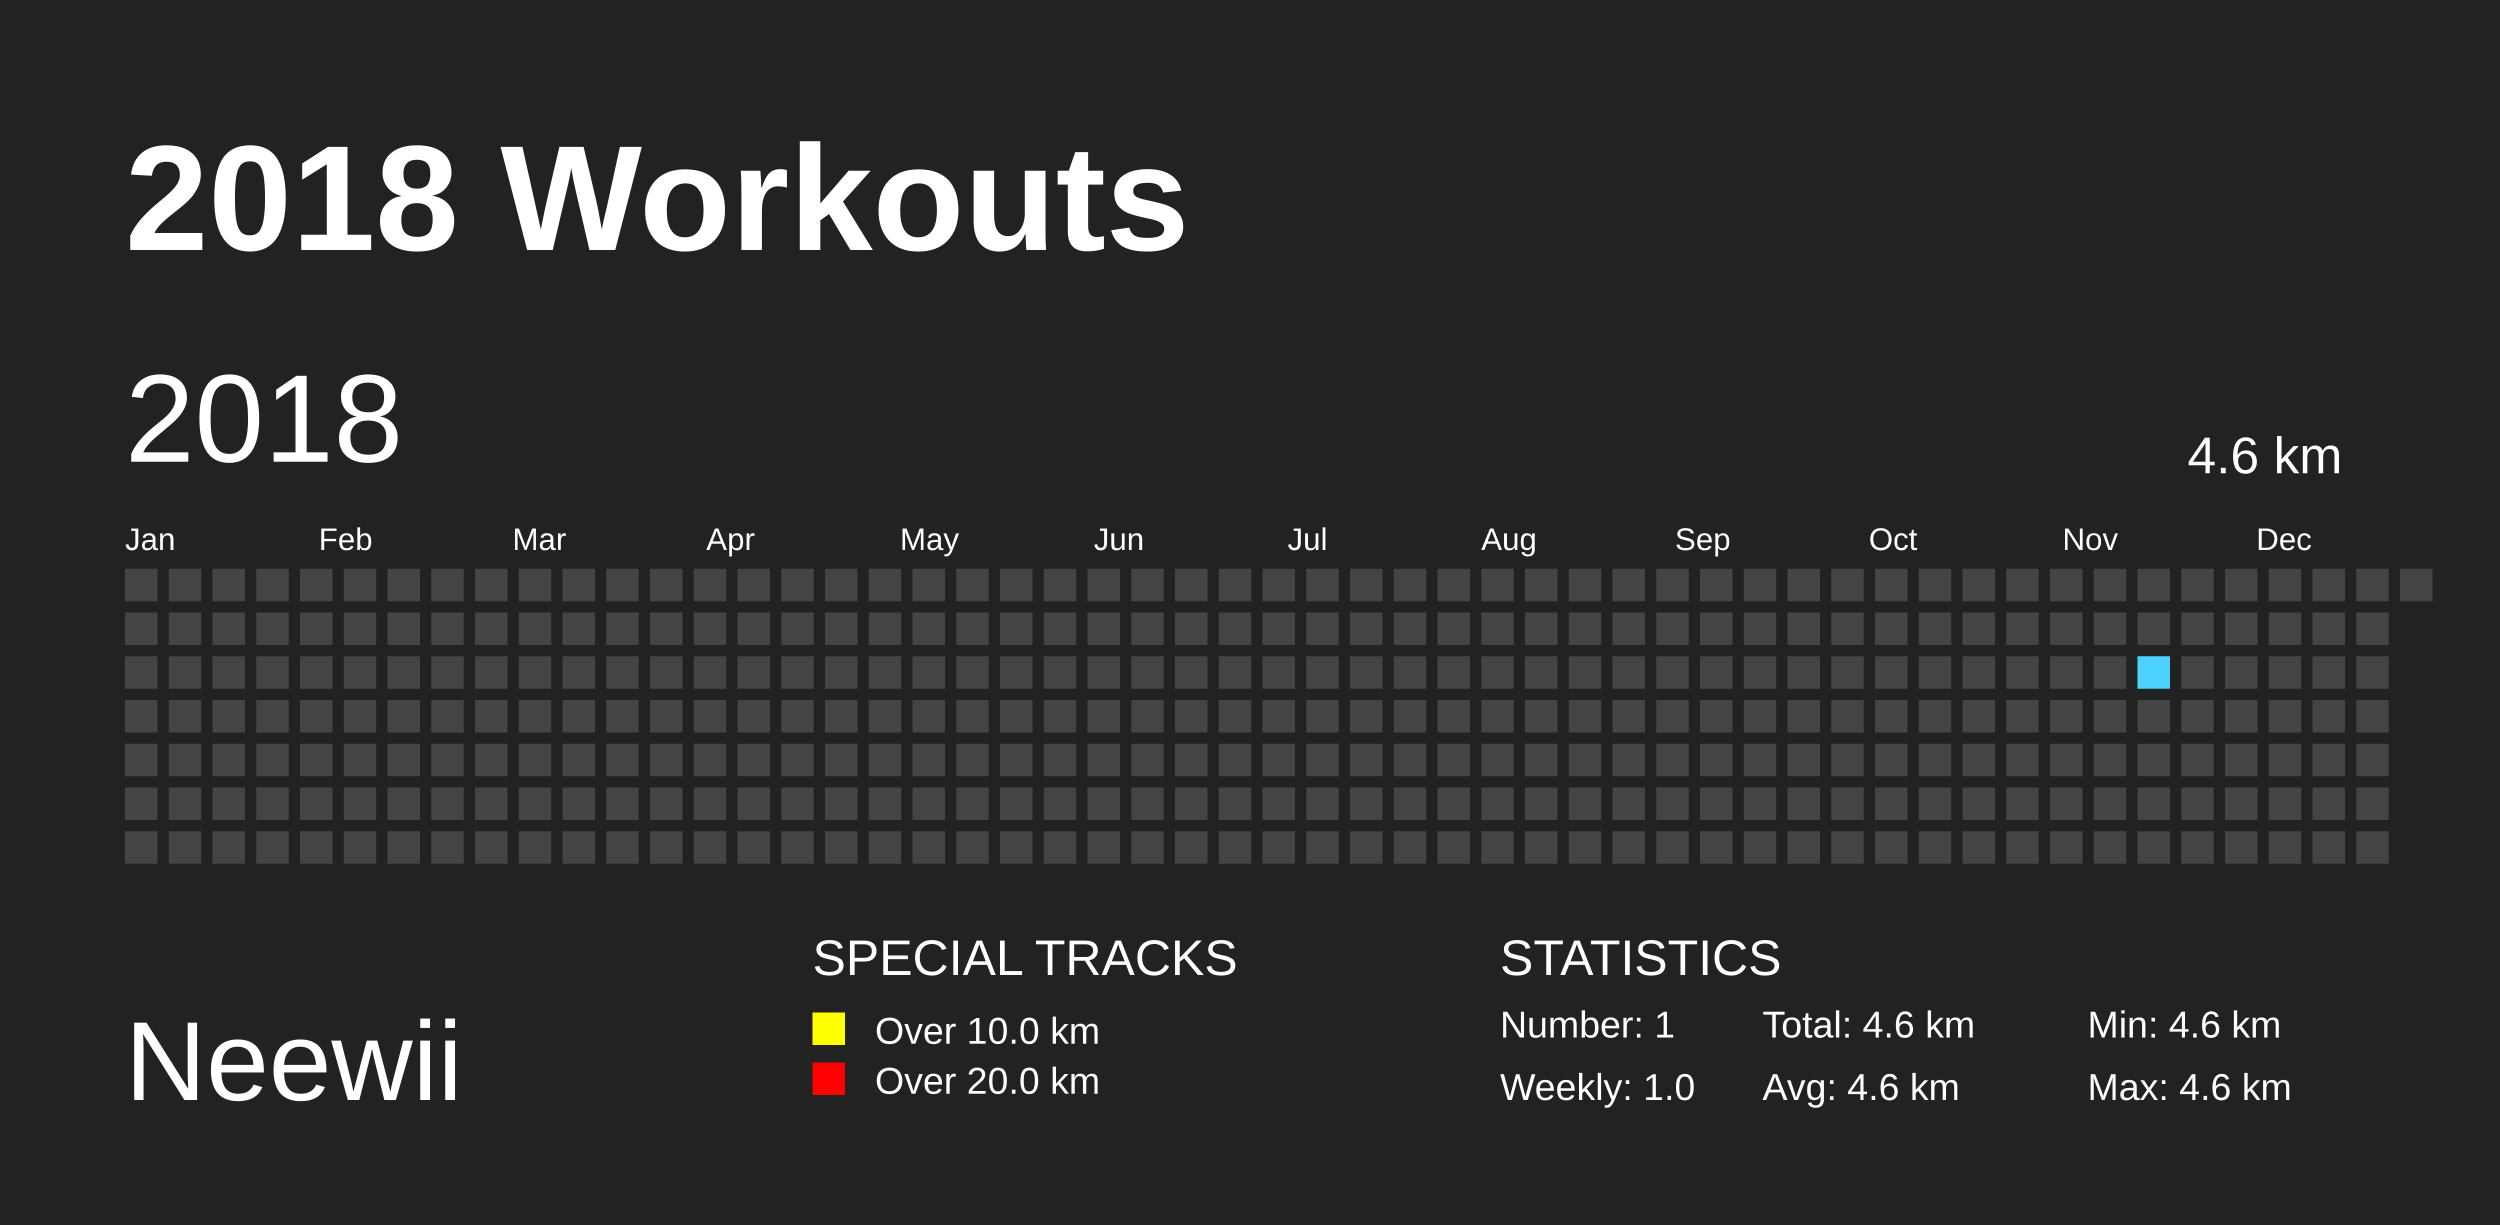
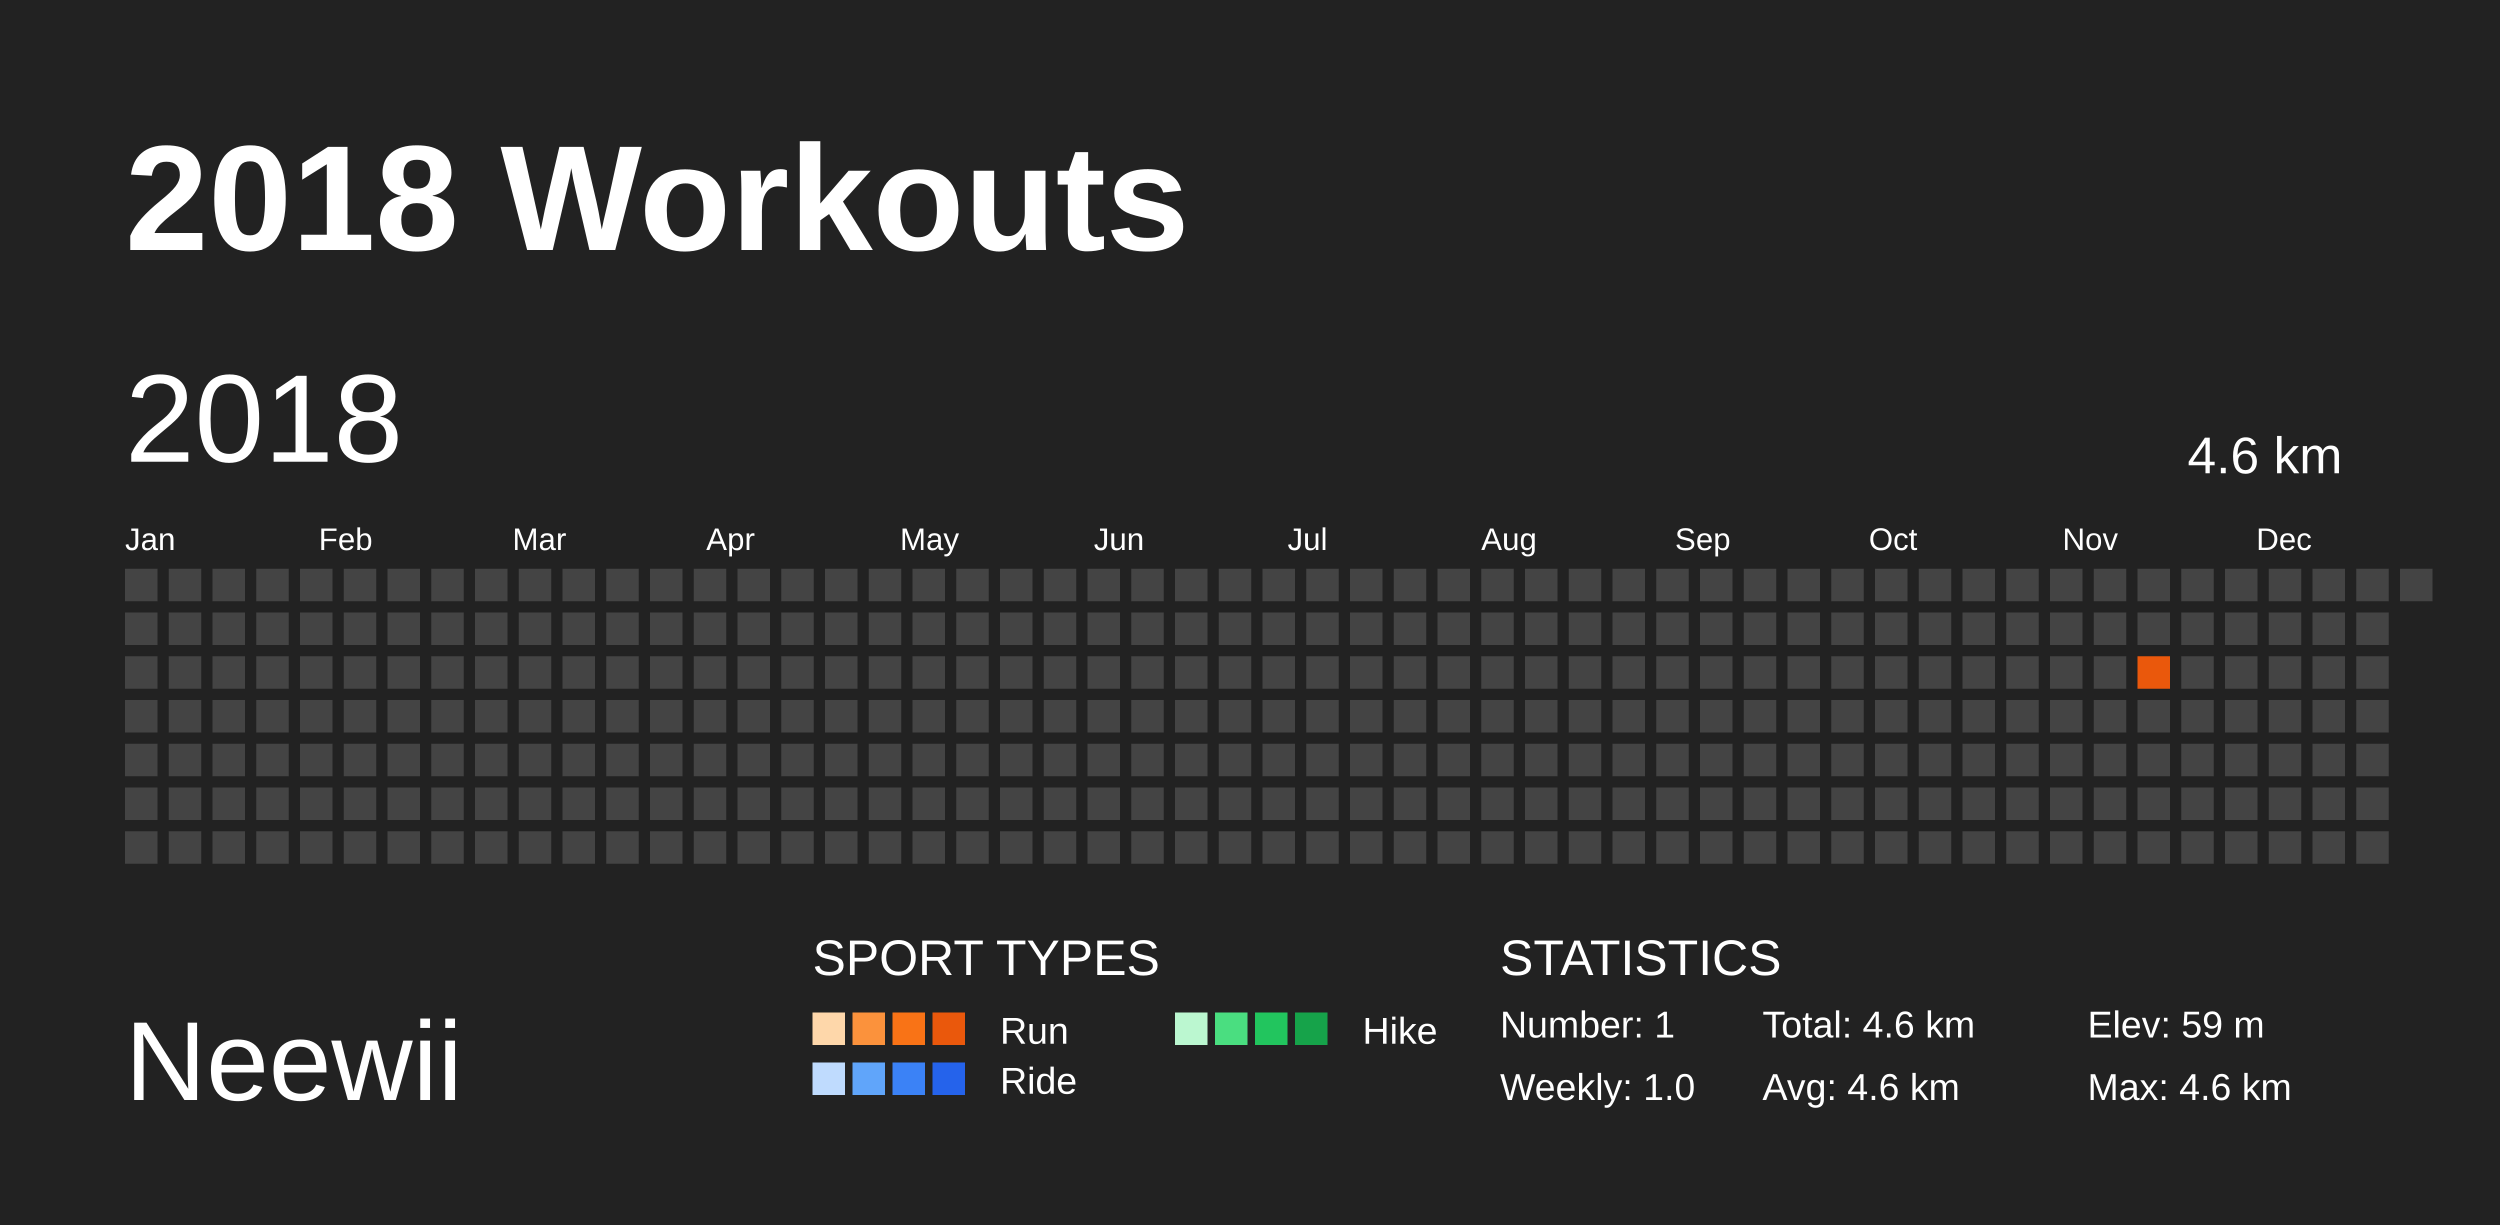
<svg xmlns="http://www.w3.org/2000/svg" baseProfile="full" height="98mm" version="1.1" viewBox="0,0,200,98" width="200mm">
  <defs />
  <rect fill="#222222" height="98" width="200" x="0" y="0" />
  <text fill="#FFFFFF" style="font-size:12px; font-family:Arial; font-weight:bold;" x="10" y="20">2018 Workouts</text>
  <text fill="#FFFFFF" style="font-size:9px; font-family:Arial" x="10" y="88">Neewii</text>
-   <text fill="#FFFFFF" style="font-size:4px; font-family:Arial" x="65" y="78">SPECIAL TRACKS</text>
-   <rect fill="yellow" height="2.6" width="2.6" x="65" y="81" />
-   <text fill="#FFFFFF" style="font-size:3px; font-family:Arial" x="70" y="83.5">Over 10.0 km</text>
-   <rect fill="red" height="2.6" width="2.6" x="65" y="85" />
-   <text fill="#FFFFFF" style="font-size:3px; font-family:Arial" x="70" y="87.5">Over 20.0 km</text>
+   <text fill="#FFFFFF" style="font-size:4px; font-family:Arial" x="65" y="78">SPORT TYPES</text>
+   <rect fill="#fed7aa" height="2.6" width="2.6" x="65.0" y="81" />
+   <rect fill="#fb923c" height="2.6" width="2.6" x="68.2" y="81" />
+   <rect fill="#f97316" height="2.6" width="2.6" x="71.4" y="81" />
+   <rect fill="#ea580c" height="2.6" width="2.6" x="74.6" y="81" />
+   <text fill="#FFFFFF" style="font-size:3px; font-family:Arial" x="80" y="83.5">Run</text>
+   <rect fill="#bbf7d0" height="2.6" width="2.6" x="94.0" y="81" />
+   <rect fill="#4ade80" height="2.6" width="2.6" x="97.2" y="81" />
+   <rect fill="#22c55e" height="2.6" width="2.6" x="100.4" y="81" />
+   <rect fill="#16a34a" height="2.6" width="2.6" x="103.6" y="81" />
+   <text fill="#FFFFFF" style="font-size:3px; font-family:Arial" x="109" y="83.5">Hike</text>
+   <rect fill="#bfdbfe" height="2.6" width="2.6" x="65.0" y="85" />
+   <rect fill="#60a5fa" height="2.6" width="2.6" x="68.2" y="85" />
+   <rect fill="#3b82f6" height="2.6" width="2.6" x="71.4" y="85" />
+   <rect fill="#2563eb" height="2.6" width="2.6" x="74.6" y="85" />
+   <text fill="#FFFFFF" style="font-size:3px; font-family:Arial" x="80" y="87.5">Ride</text>
  <text fill="#FFFFFF" style="font-size:4px; font-family:Arial" x="120" y="78">STATISTICS</text>
  <text fill="#FFFFFF" style="font-size:3px; font-family:Arial" x="120" y="83">Number: 1</text>
  <text fill="#FFFFFF" style="font-size:3px; font-family:Arial" x="120" y="88">Weekly: 1.0</text>
  <text fill="#FFFFFF" style="font-size:3px; font-family:Arial" x="141" y="83">Total: 4.6 km</text>
  <text fill="#FFFFFF" style="font-size:3px; font-family:Arial" x="141" y="88">Avg: 4.6 km</text>
-   <text fill="#FFFFFF" style="font-size:3px; font-family:Arial" x="167" y="83">Min: 4.6 km</text>
+   <text fill="#FFFFFF" style="font-size:3px; font-family:Arial" x="167" y="83">Elev: 59 m</text>
  <text fill="#FFFFFF" style="font-size:3px; font-family:Arial" x="167" y="88">Max: 4.6 km</text>
  <text dominant-baseline="hanging" fill="#FFFFFF" style="font-size:10.0px; font-family:Arial;" x="10" y="30">2018</text>
  <text dominant-baseline="hanging" fill="#FFFFFF" style="font-size:4.125px; font-family:Arial;" x="175" y="35">4.6 km</text>
  <text fill="#FFFFFF" style="font-size:2.5px; font-family:Arial" x="10.0" y="44">Jan</text>
  <text fill="#FFFFFF" style="font-size:2.5px; font-family:Arial" x="25.5" y="44">Feb</text>
  <text fill="#FFFFFF" style="font-size:2.5px; font-family:Arial" x="41.0" y="44">Mar</text>
  <text fill="#FFFFFF" style="font-size:2.5px; font-family:Arial" x="56.5" y="44">Apr</text>
  <text fill="#FFFFFF" style="font-size:2.5px; font-family:Arial" x="72.0" y="44">May</text>
  <text fill="#FFFFFF" style="font-size:2.5px; font-family:Arial" x="87.5" y="44">Jun</text>
  <text fill="#FFFFFF" style="font-size:2.5px; font-family:Arial" x="103.0" y="44">Jul</text>
  <text fill="#FFFFFF" style="font-size:2.5px; font-family:Arial" x="118.5" y="44">Aug</text>
  <text fill="#FFFFFF" style="font-size:2.5px; font-family:Arial" x="134.0" y="44">Sep</text>
  <text fill="#FFFFFF" style="font-size:2.5px; font-family:Arial" x="149.5" y="44">Oct</text>
  <text fill="#FFFFFF" style="font-size:2.5px; font-family:Arial" x="165.0" y="44">Nov</text>
  <text fill="#FFFFFF" style="font-size:2.5px; font-family:Arial" x="180.5" y="44">Dec</text>
  <rect fill="#444444" height="2.6" width="2.6" x="10.0" y="45.5" />
  <rect fill="#444444" height="2.6" width="2.6" x="10.0" y="49.0" />
  <rect fill="#444444" height="2.6" width="2.6" x="10.0" y="52.5" />
  <rect fill="#444444" height="2.6" width="2.6" x="10.0" y="56.0" />
  <rect fill="#444444" height="2.6" width="2.6" x="10.0" y="59.5" />
  <rect fill="#444444" height="2.6" width="2.6" x="10.0" y="63.0" />
  <rect fill="#444444" height="2.6" width="2.6" x="10.0" y="66.5" />
  <rect fill="#444444" height="2.6" width="2.6" x="13.5" y="45.5" />
  <rect fill="#444444" height="2.6" width="2.6" x="13.5" y="49.0" />
  <rect fill="#444444" height="2.6" width="2.6" x="13.5" y="52.5" />
  <rect fill="#444444" height="2.6" width="2.6" x="13.5" y="56.0" />
  <rect fill="#444444" height="2.6" width="2.6" x="13.5" y="59.5" />
  <rect fill="#444444" height="2.6" width="2.6" x="13.5" y="63.0" />
  <rect fill="#444444" height="2.6" width="2.6" x="13.5" y="66.5" />
  <rect fill="#444444" height="2.6" width="2.6" x="17.0" y="45.5" />
  <rect fill="#444444" height="2.6" width="2.6" x="17.0" y="49.0" />
  <rect fill="#444444" height="2.6" width="2.6" x="17.0" y="52.5" />
  <rect fill="#444444" height="2.6" width="2.6" x="17.0" y="56.0" />
  <rect fill="#444444" height="2.6" width="2.6" x="17.0" y="59.5" />
  <rect fill="#444444" height="2.6" width="2.6" x="17.0" y="63.0" />
  <rect fill="#444444" height="2.6" width="2.6" x="17.0" y="66.5" />
  <rect fill="#444444" height="2.6" width="2.6" x="20.5" y="45.5" />
  <rect fill="#444444" height="2.6" width="2.6" x="20.5" y="49.0" />
  <rect fill="#444444" height="2.6" width="2.6" x="20.5" y="52.5" />
  <rect fill="#444444" height="2.6" width="2.6" x="20.5" y="56.0" />
  <rect fill="#444444" height="2.6" width="2.6" x="20.5" y="59.5" />
  <rect fill="#444444" height="2.6" width="2.6" x="20.5" y="63.0" />
  <rect fill="#444444" height="2.6" width="2.6" x="20.5" y="66.5" />
  <rect fill="#444444" height="2.6" width="2.6" x="24.0" y="45.5" />
  <rect fill="#444444" height="2.6" width="2.6" x="24.0" y="49.0" />
  <rect fill="#444444" height="2.6" width="2.6" x="24.0" y="52.5" />
  <rect fill="#444444" height="2.6" width="2.6" x="24.0" y="56.0" />
  <rect fill="#444444" height="2.6" width="2.6" x="24.0" y="59.5" />
  <rect fill="#444444" height="2.6" width="2.6" x="24.0" y="63.0" />
  <rect fill="#444444" height="2.6" width="2.6" x="24.0" y="66.5" />
  <rect fill="#444444" height="2.6" width="2.6" x="27.5" y="45.5" />
  <rect fill="#444444" height="2.6" width="2.6" x="27.5" y="49.0" />
  <rect fill="#444444" height="2.6" width="2.6" x="27.5" y="52.5" />
  <rect fill="#444444" height="2.6" width="2.6" x="27.5" y="56.0" />
  <rect fill="#444444" height="2.6" width="2.6" x="27.5" y="59.5" />
  <rect fill="#444444" height="2.6" width="2.6" x="27.5" y="63.0" />
  <rect fill="#444444" height="2.6" width="2.6" x="27.5" y="66.5" />
  <rect fill="#444444" height="2.6" width="2.6" x="31.0" y="45.5" />
  <rect fill="#444444" height="2.6" width="2.6" x="31.0" y="49.0" />
  <rect fill="#444444" height="2.6" width="2.6" x="31.0" y="52.5" />
  <rect fill="#444444" height="2.6" width="2.6" x="31.0" y="56.0" />
  <rect fill="#444444" height="2.6" width="2.6" x="31.0" y="59.5" />
  <rect fill="#444444" height="2.6" width="2.6" x="31.0" y="63.0" />
  <rect fill="#444444" height="2.6" width="2.6" x="31.0" y="66.5" />
  <rect fill="#444444" height="2.6" width="2.6" x="34.5" y="45.5" />
  <rect fill="#444444" height="2.6" width="2.6" x="34.5" y="49.0" />
  <rect fill="#444444" height="2.6" width="2.6" x="34.5" y="52.5" />
  <rect fill="#444444" height="2.6" width="2.6" x="34.5" y="56.0" />
  <rect fill="#444444" height="2.6" width="2.6" x="34.5" y="59.5" />
  <rect fill="#444444" height="2.6" width="2.6" x="34.5" y="63.0" />
  <rect fill="#444444" height="2.6" width="2.6" x="34.5" y="66.5" />
  <rect fill="#444444" height="2.6" width="2.6" x="38.0" y="45.5" />
  <rect fill="#444444" height="2.6" width="2.6" x="38.0" y="49.0" />
  <rect fill="#444444" height="2.6" width="2.6" x="38.0" y="52.5" />
  <rect fill="#444444" height="2.6" width="2.6" x="38.0" y="56.0" />
  <rect fill="#444444" height="2.6" width="2.6" x="38.0" y="59.5" />
  <rect fill="#444444" height="2.6" width="2.6" x="38.0" y="63.0" />
  <rect fill="#444444" height="2.6" width="2.6" x="38.0" y="66.5" />
  <rect fill="#444444" height="2.6" width="2.6" x="41.5" y="45.5" />
  <rect fill="#444444" height="2.6" width="2.6" x="41.5" y="49.0" />
  <rect fill="#444444" height="2.6" width="2.6" x="41.5" y="52.5" />
  <rect fill="#444444" height="2.6" width="2.6" x="41.5" y="56.0" />
  <rect fill="#444444" height="2.6" width="2.6" x="41.5" y="59.5" />
  <rect fill="#444444" height="2.6" width="2.6" x="41.5" y="63.0" />
  <rect fill="#444444" height="2.6" width="2.6" x="41.5" y="66.5" />
  <rect fill="#444444" height="2.6" width="2.6" x="45.0" y="45.5" />
  <rect fill="#444444" height="2.6" width="2.6" x="45.0" y="49.0" />
  <rect fill="#444444" height="2.6" width="2.6" x="45.0" y="52.5" />
  <rect fill="#444444" height="2.6" width="2.6" x="45.0" y="56.0" />
  <rect fill="#444444" height="2.6" width="2.6" x="45.0" y="59.5" />
  <rect fill="#444444" height="2.6" width="2.6" x="45.0" y="63.0" />
  <rect fill="#444444" height="2.6" width="2.6" x="45.0" y="66.5" />
  <rect fill="#444444" height="2.6" width="2.6" x="48.5" y="45.5" />
  <rect fill="#444444" height="2.6" width="2.6" x="48.5" y="49.0" />
  <rect fill="#444444" height="2.6" width="2.6" x="48.5" y="52.5" />
  <rect fill="#444444" height="2.6" width="2.6" x="48.5" y="56.0" />
  <rect fill="#444444" height="2.6" width="2.6" x="48.5" y="59.5" />
  <rect fill="#444444" height="2.6" width="2.6" x="48.5" y="63.0" />
  <rect fill="#444444" height="2.6" width="2.6" x="48.5" y="66.5" />
  <rect fill="#444444" height="2.6" width="2.6" x="52.0" y="45.5" />
  <rect fill="#444444" height="2.6" width="2.6" x="52.0" y="49.0" />
  <rect fill="#444444" height="2.6" width="2.6" x="52.0" y="52.5" />
  <rect fill="#444444" height="2.6" width="2.6" x="52.0" y="56.0" />
  <rect fill="#444444" height="2.6" width="2.6" x="52.0" y="59.5" />
  <rect fill="#444444" height="2.6" width="2.6" x="52.0" y="63.0" />
  <rect fill="#444444" height="2.6" width="2.6" x="52.0" y="66.5" />
  <rect fill="#444444" height="2.6" width="2.6" x="55.5" y="45.5" />
  <rect fill="#444444" height="2.6" width="2.6" x="55.5" y="49.0" />
  <rect fill="#444444" height="2.6" width="2.6" x="55.5" y="52.5" />
  <rect fill="#444444" height="2.6" width="2.6" x="55.5" y="56.0" />
  <rect fill="#444444" height="2.6" width="2.6" x="55.5" y="59.5" />
  <rect fill="#444444" height="2.6" width="2.6" x="55.5" y="63.0" />
  <rect fill="#444444" height="2.6" width="2.6" x="55.5" y="66.5" />
  <rect fill="#444444" height="2.6" width="2.6" x="59.0" y="45.5" />
  <rect fill="#444444" height="2.6" width="2.6" x="59.0" y="49.0" />
  <rect fill="#444444" height="2.6" width="2.6" x="59.0" y="52.5" />
  <rect fill="#444444" height="2.6" width="2.6" x="59.0" y="56.0" />
  <rect fill="#444444" height="2.6" width="2.6" x="59.0" y="59.5" />
  <rect fill="#444444" height="2.6" width="2.6" x="59.0" y="63.0" />
  <rect fill="#444444" height="2.6" width="2.6" x="59.0" y="66.5" />
  <rect fill="#444444" height="2.6" width="2.6" x="62.5" y="45.5" />
  <rect fill="#444444" height="2.6" width="2.6" x="62.5" y="49.0" />
  <rect fill="#444444" height="2.6" width="2.6" x="62.5" y="52.5" />
  <rect fill="#444444" height="2.6" width="2.6" x="62.5" y="56.0" />
  <rect fill="#444444" height="2.6" width="2.6" x="62.5" y="59.5" />
  <rect fill="#444444" height="2.6" width="2.6" x="62.5" y="63.0" />
  <rect fill="#444444" height="2.6" width="2.6" x="62.5" y="66.5" />
  <rect fill="#444444" height="2.6" width="2.6" x="66.0" y="45.5" />
  <rect fill="#444444" height="2.6" width="2.6" x="66.0" y="49.0" />
  <rect fill="#444444" height="2.6" width="2.6" x="66.0" y="52.5" />
  <rect fill="#444444" height="2.6" width="2.6" x="66.0" y="56.0" />
  <rect fill="#444444" height="2.6" width="2.6" x="66.0" y="59.5" />
  <rect fill="#444444" height="2.6" width="2.6" x="66.0" y="63.0" />
  <rect fill="#444444" height="2.6" width="2.6" x="66.0" y="66.5" />
  <rect fill="#444444" height="2.6" width="2.6" x="69.5" y="45.5" />
  <rect fill="#444444" height="2.6" width="2.6" x="69.5" y="49.0" />
  <rect fill="#444444" height="2.6" width="2.6" x="69.5" y="52.5" />
  <rect fill="#444444" height="2.6" width="2.6" x="69.5" y="56.0" />
  <rect fill="#444444" height="2.6" width="2.6" x="69.5" y="59.5" />
  <rect fill="#444444" height="2.6" width="2.6" x="69.5" y="63.0" />
  <rect fill="#444444" height="2.6" width="2.6" x="69.5" y="66.5" />
  <rect fill="#444444" height="2.6" width="2.6" x="73.0" y="45.5" />
  <rect fill="#444444" height="2.6" width="2.6" x="73.0" y="49.0" />
  <rect fill="#444444" height="2.6" width="2.6" x="73.0" y="52.5" />
  <rect fill="#444444" height="2.6" width="2.6" x="73.0" y="56.0" />
  <rect fill="#444444" height="2.6" width="2.6" x="73.0" y="59.5" />
  <rect fill="#444444" height="2.6" width="2.6" x="73.0" y="63.0" />
  <rect fill="#444444" height="2.6" width="2.6" x="73.0" y="66.5" />
  <rect fill="#444444" height="2.6" width="2.6" x="76.5" y="45.5" />
  <rect fill="#444444" height="2.6" width="2.6" x="76.5" y="49.0" />
  <rect fill="#444444" height="2.6" width="2.6" x="76.5" y="52.5" />
  <rect fill="#444444" height="2.6" width="2.6" x="76.5" y="56.0" />
  <rect fill="#444444" height="2.6" width="2.6" x="76.5" y="59.5" />
  <rect fill="#444444" height="2.6" width="2.6" x="76.5" y="63.0" />
  <rect fill="#444444" height="2.6" width="2.6" x="76.5" y="66.5" />
  <rect fill="#444444" height="2.6" width="2.6" x="80.0" y="45.5" />
  <rect fill="#444444" height="2.6" width="2.6" x="80.0" y="49.0" />
  <rect fill="#444444" height="2.6" width="2.6" x="80.0" y="52.5" />
  <rect fill="#444444" height="2.6" width="2.6" x="80.0" y="56.0" />
  <rect fill="#444444" height="2.6" width="2.6" x="80.0" y="59.5" />
  <rect fill="#444444" height="2.6" width="2.6" x="80.0" y="63.0" />
  <rect fill="#444444" height="2.6" width="2.6" x="80.0" y="66.5" />
  <rect fill="#444444" height="2.6" width="2.6" x="83.5" y="45.5" />
  <rect fill="#444444" height="2.6" width="2.6" x="83.5" y="49.0" />
  <rect fill="#444444" height="2.6" width="2.6" x="83.5" y="52.5" />
  <rect fill="#444444" height="2.6" width="2.6" x="83.5" y="56.0" />
  <rect fill="#444444" height="2.6" width="2.6" x="83.5" y="59.5" />
  <rect fill="#444444" height="2.6" width="2.6" x="83.5" y="63.0" />
  <rect fill="#444444" height="2.6" width="2.6" x="83.5" y="66.5" />
  <rect fill="#444444" height="2.6" width="2.6" x="87.0" y="45.5" />
  <rect fill="#444444" height="2.6" width="2.6" x="87.0" y="49.0" />
  <rect fill="#444444" height="2.6" width="2.6" x="87.0" y="52.5" />
  <rect fill="#444444" height="2.6" width="2.6" x="87.0" y="56.0" />
  <rect fill="#444444" height="2.6" width="2.6" x="87.0" y="59.5" />
  <rect fill="#444444" height="2.6" width="2.6" x="87.0" y="63.0" />
  <rect fill="#444444" height="2.6" width="2.6" x="87.0" y="66.5" />
  <rect fill="#444444" height="2.6" width="2.6" x="90.5" y="45.5" />
  <rect fill="#444444" height="2.6" width="2.6" x="90.5" y="49.0" />
  <rect fill="#444444" height="2.6" width="2.6" x="90.5" y="52.5" />
  <rect fill="#444444" height="2.6" width="2.6" x="90.5" y="56.0" />
  <rect fill="#444444" height="2.6" width="2.6" x="90.5" y="59.5" />
  <rect fill="#444444" height="2.6" width="2.6" x="90.5" y="63.0" />
  <rect fill="#444444" height="2.6" width="2.6" x="90.5" y="66.5" />
  <rect fill="#444444" height="2.6" width="2.6" x="94.0" y="45.5" />
  <rect fill="#444444" height="2.6" width="2.6" x="94.0" y="49.0" />
  <rect fill="#444444" height="2.6" width="2.6" x="94.0" y="52.5" />
  <rect fill="#444444" height="2.6" width="2.6" x="94.0" y="56.0" />
  <rect fill="#444444" height="2.6" width="2.6" x="94.0" y="59.5" />
  <rect fill="#444444" height="2.6" width="2.6" x="94.0" y="63.0" />
  <rect fill="#444444" height="2.6" width="2.6" x="94.0" y="66.5" />
  <rect fill="#444444" height="2.6" width="2.6" x="97.5" y="45.5" />
  <rect fill="#444444" height="2.6" width="2.6" x="97.5" y="49.0" />
  <rect fill="#444444" height="2.6" width="2.6" x="97.5" y="52.5" />
  <rect fill="#444444" height="2.6" width="2.6" x="97.5" y="56.0" />
  <rect fill="#444444" height="2.6" width="2.6" x="97.5" y="59.5" />
  <rect fill="#444444" height="2.6" width="2.6" x="97.5" y="63.0" />
  <rect fill="#444444" height="2.6" width="2.6" x="97.5" y="66.5" />
  <rect fill="#444444" height="2.6" width="2.6" x="101.0" y="45.5" />
  <rect fill="#444444" height="2.6" width="2.6" x="101.0" y="49.0" />
  <rect fill="#444444" height="2.6" width="2.6" x="101.0" y="52.5" />
  <rect fill="#444444" height="2.6" width="2.6" x="101.0" y="56.0" />
  <rect fill="#444444" height="2.6" width="2.6" x="101.0" y="59.5" />
  <rect fill="#444444" height="2.6" width="2.6" x="101.0" y="63.0" />
  <rect fill="#444444" height="2.6" width="2.6" x="101.0" y="66.5" />
  <rect fill="#444444" height="2.6" width="2.6" x="104.5" y="45.5" />
  <rect fill="#444444" height="2.6" width="2.6" x="104.5" y="49.0" />
  <rect fill="#444444" height="2.6" width="2.6" x="104.5" y="52.5" />
  <rect fill="#444444" height="2.6" width="2.6" x="104.5" y="56.0" />
  <rect fill="#444444" height="2.6" width="2.6" x="104.5" y="59.5" />
  <rect fill="#444444" height="2.6" width="2.6" x="104.5" y="63.0" />
  <rect fill="#444444" height="2.6" width="2.6" x="104.5" y="66.5" />
  <rect fill="#444444" height="2.6" width="2.6" x="108.0" y="45.5" />
  <rect fill="#444444" height="2.6" width="2.6" x="108.0" y="49.0" />
  <rect fill="#444444" height="2.6" width="2.6" x="108.0" y="52.5" />
  <rect fill="#444444" height="2.6" width="2.6" x="108.0" y="56.0" />
  <rect fill="#444444" height="2.6" width="2.6" x="108.0" y="59.5" />
  <rect fill="#444444" height="2.6" width="2.6" x="108.0" y="63.0" />
  <rect fill="#444444" height="2.6" width="2.6" x="108.0" y="66.5" />
  <rect fill="#444444" height="2.6" width="2.6" x="111.5" y="45.5" />
  <rect fill="#444444" height="2.6" width="2.6" x="111.5" y="49.0" />
  <rect fill="#444444" height="2.6" width="2.6" x="111.5" y="52.5" />
  <rect fill="#444444" height="2.6" width="2.6" x="111.5" y="56.0" />
  <rect fill="#444444" height="2.6" width="2.6" x="111.5" y="59.5" />
  <rect fill="#444444" height="2.6" width="2.6" x="111.5" y="63.0" />
  <rect fill="#444444" height="2.6" width="2.6" x="111.5" y="66.5" />
  <rect fill="#444444" height="2.6" width="2.6" x="115.0" y="45.5" />
  <rect fill="#444444" height="2.6" width="2.6" x="115.0" y="49.0" />
  <rect fill="#444444" height="2.6" width="2.6" x="115.0" y="52.5" />
  <rect fill="#444444" height="2.6" width="2.6" x="115.0" y="56.0" />
  <rect fill="#444444" height="2.6" width="2.6" x="115.0" y="59.5" />
  <rect fill="#444444" height="2.6" width="2.6" x="115.0" y="63.0" />
  <rect fill="#444444" height="2.6" width="2.6" x="115.0" y="66.5" />
  <rect fill="#444444" height="2.6" width="2.6" x="118.5" y="45.5" />
  <rect fill="#444444" height="2.6" width="2.6" x="118.5" y="49.0" />
  <rect fill="#444444" height="2.6" width="2.6" x="118.5" y="52.5" />
  <rect fill="#444444" height="2.6" width="2.6" x="118.5" y="56.0" />
  <rect fill="#444444" height="2.6" width="2.6" x="118.5" y="59.5" />
  <rect fill="#444444" height="2.6" width="2.6" x="118.5" y="63.0" />
  <rect fill="#444444" height="2.6" width="2.6" x="118.5" y="66.5" />
  <rect fill="#444444" height="2.6" width="2.6" x="122.0" y="45.5" />
  <rect fill="#444444" height="2.6" width="2.6" x="122.0" y="49.0" />
  <rect fill="#444444" height="2.6" width="2.6" x="122.0" y="52.5" />
  <rect fill="#444444" height="2.6" width="2.6" x="122.0" y="56.0" />
  <rect fill="#444444" height="2.6" width="2.6" x="122.0" y="59.5" />
  <rect fill="#444444" height="2.6" width="2.6" x="122.0" y="63.0" />
  <rect fill="#444444" height="2.6" width="2.6" x="122.0" y="66.5" />
  <rect fill="#444444" height="2.6" width="2.6" x="125.5" y="45.5" />
  <rect fill="#444444" height="2.6" width="2.6" x="125.5" y="49.0" />
  <rect fill="#444444" height="2.6" width="2.6" x="125.5" y="52.5" />
  <rect fill="#444444" height="2.6" width="2.6" x="125.5" y="56.0" />
  <rect fill="#444444" height="2.6" width="2.6" x="125.5" y="59.5" />
  <rect fill="#444444" height="2.6" width="2.6" x="125.5" y="63.0" />
  <rect fill="#444444" height="2.6" width="2.6" x="125.5" y="66.5" />
  <rect fill="#444444" height="2.6" width="2.6" x="129.0" y="45.5" />
  <rect fill="#444444" height="2.6" width="2.6" x="129.0" y="49.0" />
  <rect fill="#444444" height="2.6" width="2.6" x="129.0" y="52.5" />
  <rect fill="#444444" height="2.6" width="2.6" x="129.0" y="56.0" />
  <rect fill="#444444" height="2.6" width="2.6" x="129.0" y="59.5" />
  <rect fill="#444444" height="2.6" width="2.6" x="129.0" y="63.0" />
  <rect fill="#444444" height="2.6" width="2.6" x="129.0" y="66.5" />
  <rect fill="#444444" height="2.6" width="2.6" x="132.5" y="45.5" />
  <rect fill="#444444" height="2.6" width="2.6" x="132.5" y="49.0" />
  <rect fill="#444444" height="2.6" width="2.6" x="132.5" y="52.5" />
  <rect fill="#444444" height="2.6" width="2.6" x="132.5" y="56.0" />
  <rect fill="#444444" height="2.6" width="2.6" x="132.5" y="59.5" />
  <rect fill="#444444" height="2.6" width="2.6" x="132.5" y="63.0" />
  <rect fill="#444444" height="2.6" width="2.6" x="132.5" y="66.5" />
  <rect fill="#444444" height="2.6" width="2.6" x="136.0" y="45.5" />
  <rect fill="#444444" height="2.6" width="2.6" x="136.0" y="49.0" />
  <rect fill="#444444" height="2.6" width="2.6" x="136.0" y="52.5" />
  <rect fill="#444444" height="2.6" width="2.6" x="136.0" y="56.0" />
  <rect fill="#444444" height="2.6" width="2.6" x="136.0" y="59.5" />
  <rect fill="#444444" height="2.6" width="2.6" x="136.0" y="63.0" />
  <rect fill="#444444" height="2.6" width="2.6" x="136.0" y="66.5" />
  <rect fill="#444444" height="2.6" width="2.6" x="139.5" y="45.5" />
  <rect fill="#444444" height="2.6" width="2.6" x="139.5" y="49.0" />
  <rect fill="#444444" height="2.6" width="2.6" x="139.5" y="52.5" />
  <rect fill="#444444" height="2.6" width="2.6" x="139.5" y="56.0" />
  <rect fill="#444444" height="2.6" width="2.6" x="139.5" y="59.5" />
  <rect fill="#444444" height="2.6" width="2.6" x="139.5" y="63.0" />
  <rect fill="#444444" height="2.6" width="2.6" x="139.5" y="66.5" />
  <rect fill="#444444" height="2.6" width="2.6" x="143.0" y="45.5" />
  <rect fill="#444444" height="2.6" width="2.6" x="143.0" y="49.0" />
  <rect fill="#444444" height="2.6" width="2.6" x="143.0" y="52.5" />
  <rect fill="#444444" height="2.6" width="2.6" x="143.0" y="56.0" />
  <rect fill="#444444" height="2.6" width="2.6" x="143.0" y="59.5" />
  <rect fill="#444444" height="2.6" width="2.6" x="143.0" y="63.0" />
  <rect fill="#444444" height="2.6" width="2.6" x="143.0" y="66.5" />
  <rect fill="#444444" height="2.6" width="2.6" x="146.5" y="45.5" />
  <rect fill="#444444" height="2.6" width="2.6" x="146.5" y="49.0" />
  <rect fill="#444444" height="2.6" width="2.6" x="146.5" y="52.5" />
  <rect fill="#444444" height="2.6" width="2.6" x="146.5" y="56.0" />
  <rect fill="#444444" height="2.6" width="2.6" x="146.5" y="59.5" />
  <rect fill="#444444" height="2.6" width="2.6" x="146.5" y="63.0" />
  <rect fill="#444444" height="2.6" width="2.6" x="146.5" y="66.5" />
  <rect fill="#444444" height="2.6" width="2.6" x="150.0" y="45.5" />
  <rect fill="#444444" height="2.6" width="2.6" x="150.0" y="49.0" />
  <rect fill="#444444" height="2.6" width="2.6" x="150.0" y="52.5" />
  <rect fill="#444444" height="2.6" width="2.6" x="150.0" y="56.0" />
  <rect fill="#444444" height="2.6" width="2.6" x="150.0" y="59.5" />
  <rect fill="#444444" height="2.6" width="2.6" x="150.0" y="63.0" />
  <rect fill="#444444" height="2.6" width="2.6" x="150.0" y="66.5" />
  <rect fill="#444444" height="2.6" width="2.6" x="153.5" y="45.5" />
  <rect fill="#444444" height="2.6" width="2.6" x="153.5" y="49.0" />
  <rect fill="#444444" height="2.6" width="2.6" x="153.5" y="52.5" />
  <rect fill="#444444" height="2.6" width="2.6" x="153.5" y="56.0" />
  <rect fill="#444444" height="2.6" width="2.6" x="153.5" y="59.5" />
  <rect fill="#444444" height="2.6" width="2.6" x="153.5" y="63.0" />
  <rect fill="#444444" height="2.6" width="2.6" x="153.5" y="66.5" />
  <rect fill="#444444" height="2.6" width="2.6" x="157.0" y="45.5" />
  <rect fill="#444444" height="2.6" width="2.6" x="157.0" y="49.0" />
  <rect fill="#444444" height="2.6" width="2.6" x="157.0" y="52.5" />
  <rect fill="#444444" height="2.6" width="2.6" x="157.0" y="56.0" />
  <rect fill="#444444" height="2.6" width="2.6" x="157.0" y="59.5" />
  <rect fill="#444444" height="2.6" width="2.6" x="157.0" y="63.0" />
  <rect fill="#444444" height="2.6" width="2.6" x="157.0" y="66.5" />
  <rect fill="#444444" height="2.6" width="2.6" x="160.5" y="45.5" />
  <rect fill="#444444" height="2.6" width="2.6" x="160.5" y="49.0" />
  <rect fill="#444444" height="2.6" width="2.6" x="160.5" y="52.5" />
  <rect fill="#444444" height="2.6" width="2.6" x="160.5" y="56.0" />
  <rect fill="#444444" height="2.6" width="2.6" x="160.5" y="59.5" />
  <rect fill="#444444" height="2.6" width="2.6" x="160.5" y="63.0" />
  <rect fill="#444444" height="2.6" width="2.6" x="160.5" y="66.5" />
  <rect fill="#444444" height="2.6" width="2.6" x="164.0" y="45.5" />
  <rect fill="#444444" height="2.6" width="2.6" x="164.0" y="49.0" />
  <rect fill="#444444" height="2.6" width="2.6" x="164.0" y="52.5" />
  <rect fill="#444444" height="2.6" width="2.6" x="164.0" y="56.0" />
  <rect fill="#444444" height="2.6" width="2.6" x="164.0" y="59.5" />
  <rect fill="#444444" height="2.6" width="2.6" x="164.0" y="63.0" />
  <rect fill="#444444" height="2.6" width="2.6" x="164.0" y="66.5" />
  <rect fill="#444444" height="2.6" width="2.6" x="167.5" y="45.5" />
  <rect fill="#444444" height="2.6" width="2.6" x="167.5" y="49.0" />
  <rect fill="#444444" height="2.6" width="2.6" x="167.5" y="52.5" />
  <rect fill="#444444" height="2.6" width="2.6" x="167.5" y="56.0" />
  <rect fill="#444444" height="2.6" width="2.6" x="167.5" y="59.5" />
  <rect fill="#444444" height="2.6" width="2.6" x="167.5" y="63.0" />
  <rect fill="#444444" height="2.6" width="2.6" x="167.5" y="66.5" />
  <rect fill="#444444" height="2.6" width="2.6" x="171.0" y="45.5" />
  <rect fill="#444444" height="2.6" width="2.6" x="171.0" y="49.0" />
-   <rect fill="#4DD2FF" height="2.6" width="2.6" x="171.0" y="52.5" />
+   <rect fill="#ea580c" height="2.6" width="2.6" x="171.0" y="52.5" />
  <rect fill="#444444" height="2.6" width="2.6" x="171.0" y="56.0" />
  <rect fill="#444444" height="2.6" width="2.6" x="171.0" y="59.5" />
  <rect fill="#444444" height="2.6" width="2.6" x="171.0" y="63.0" />
  <rect fill="#444444" height="2.6" width="2.6" x="171.0" y="66.5" />
  <rect fill="#444444" height="2.6" width="2.6" x="174.5" y="45.5" />
  <rect fill="#444444" height="2.6" width="2.6" x="174.5" y="49.0" />
  <rect fill="#444444" height="2.6" width="2.6" x="174.5" y="52.5" />
  <rect fill="#444444" height="2.6" width="2.6" x="174.5" y="56.0" />
  <rect fill="#444444" height="2.6" width="2.6" x="174.5" y="59.5" />
  <rect fill="#444444" height="2.6" width="2.6" x="174.5" y="63.0" />
  <rect fill="#444444" height="2.6" width="2.6" x="174.5" y="66.5" />
  <rect fill="#444444" height="2.6" width="2.6" x="178.0" y="45.5" />
  <rect fill="#444444" height="2.6" width="2.6" x="178.0" y="49.0" />
  <rect fill="#444444" height="2.6" width="2.6" x="178.0" y="52.5" />
  <rect fill="#444444" height="2.6" width="2.6" x="178.0" y="56.0" />
  <rect fill="#444444" height="2.6" width="2.6" x="178.0" y="59.5" />
  <rect fill="#444444" height="2.6" width="2.6" x="178.0" y="63.0" />
  <rect fill="#444444" height="2.6" width="2.6" x="178.0" y="66.5" />
  <rect fill="#444444" height="2.6" width="2.6" x="181.5" y="45.5" />
  <rect fill="#444444" height="2.6" width="2.6" x="181.5" y="49.0" />
  <rect fill="#444444" height="2.6" width="2.6" x="181.5" y="52.5" />
  <rect fill="#444444" height="2.6" width="2.6" x="181.5" y="56.0" />
  <rect fill="#444444" height="2.6" width="2.6" x="181.5" y="59.5" />
  <rect fill="#444444" height="2.6" width="2.6" x="181.5" y="63.0" />
  <rect fill="#444444" height="2.6" width="2.6" x="181.5" y="66.5" />
  <rect fill="#444444" height="2.6" width="2.6" x="185.0" y="45.5" />
  <rect fill="#444444" height="2.6" width="2.6" x="185.0" y="49.0" />
  <rect fill="#444444" height="2.6" width="2.6" x="185.0" y="52.5" />
  <rect fill="#444444" height="2.6" width="2.6" x="185.0" y="56.0" />
  <rect fill="#444444" height="2.6" width="2.6" x="185.0" y="59.5" />
  <rect fill="#444444" height="2.6" width="2.6" x="185.0" y="63.0" />
  <rect fill="#444444" height="2.6" width="2.6" x="185.0" y="66.5" />
  <rect fill="#444444" height="2.6" width="2.6" x="188.5" y="45.5" />
  <rect fill="#444444" height="2.6" width="2.6" x="188.5" y="49.0" />
  <rect fill="#444444" height="2.6" width="2.6" x="188.5" y="52.5" />
  <rect fill="#444444" height="2.6" width="2.6" x="188.5" y="56.0" />
  <rect fill="#444444" height="2.6" width="2.6" x="188.5" y="59.5" />
  <rect fill="#444444" height="2.6" width="2.6" x="188.5" y="63.0" />
  <rect fill="#444444" height="2.6" width="2.6" x="188.5" y="66.5" />
  <rect fill="#444444" height="2.6" width="2.6" x="192.0" y="45.5" />
</svg>
